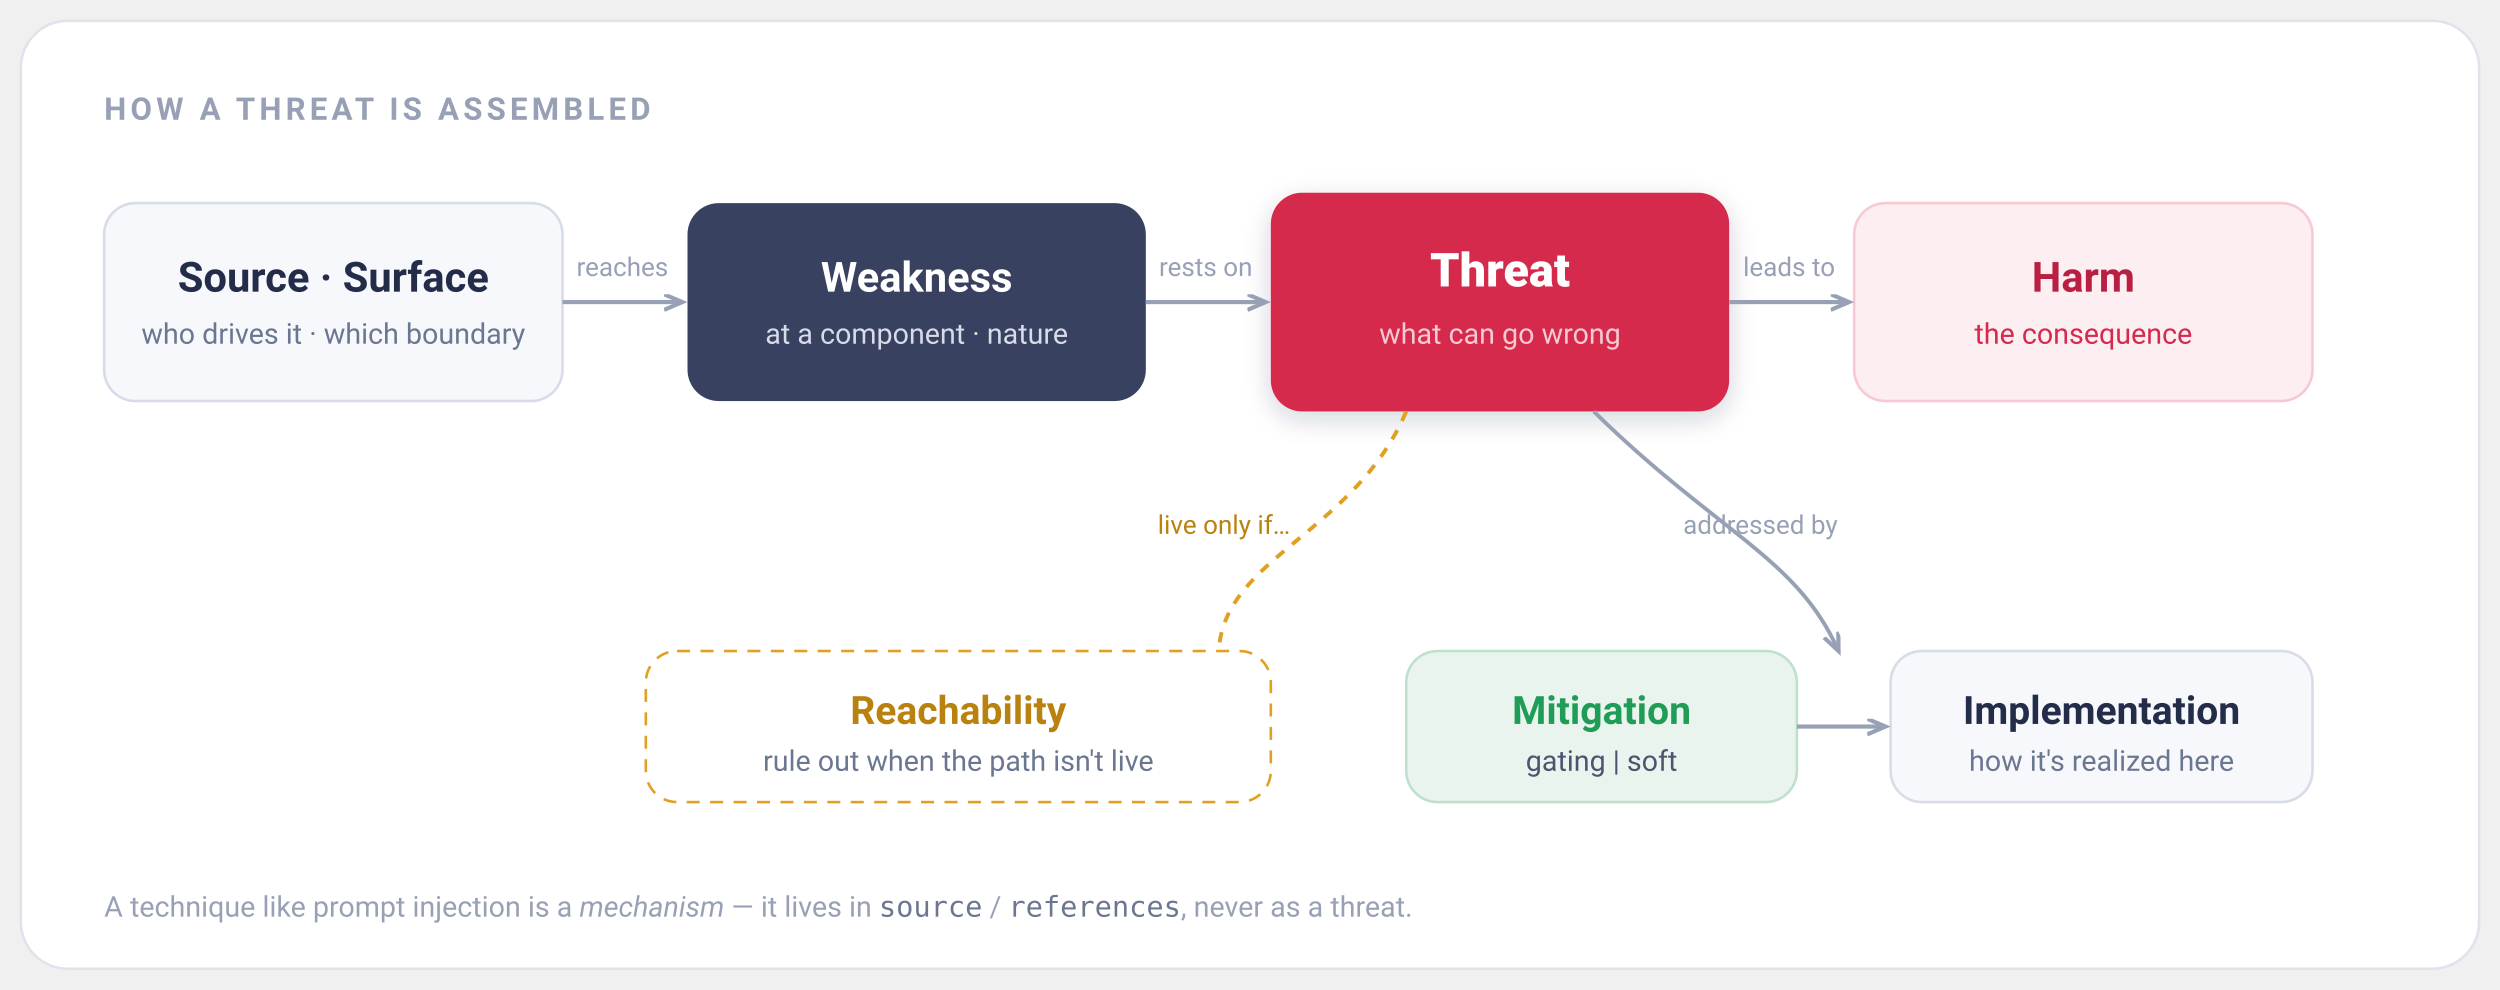
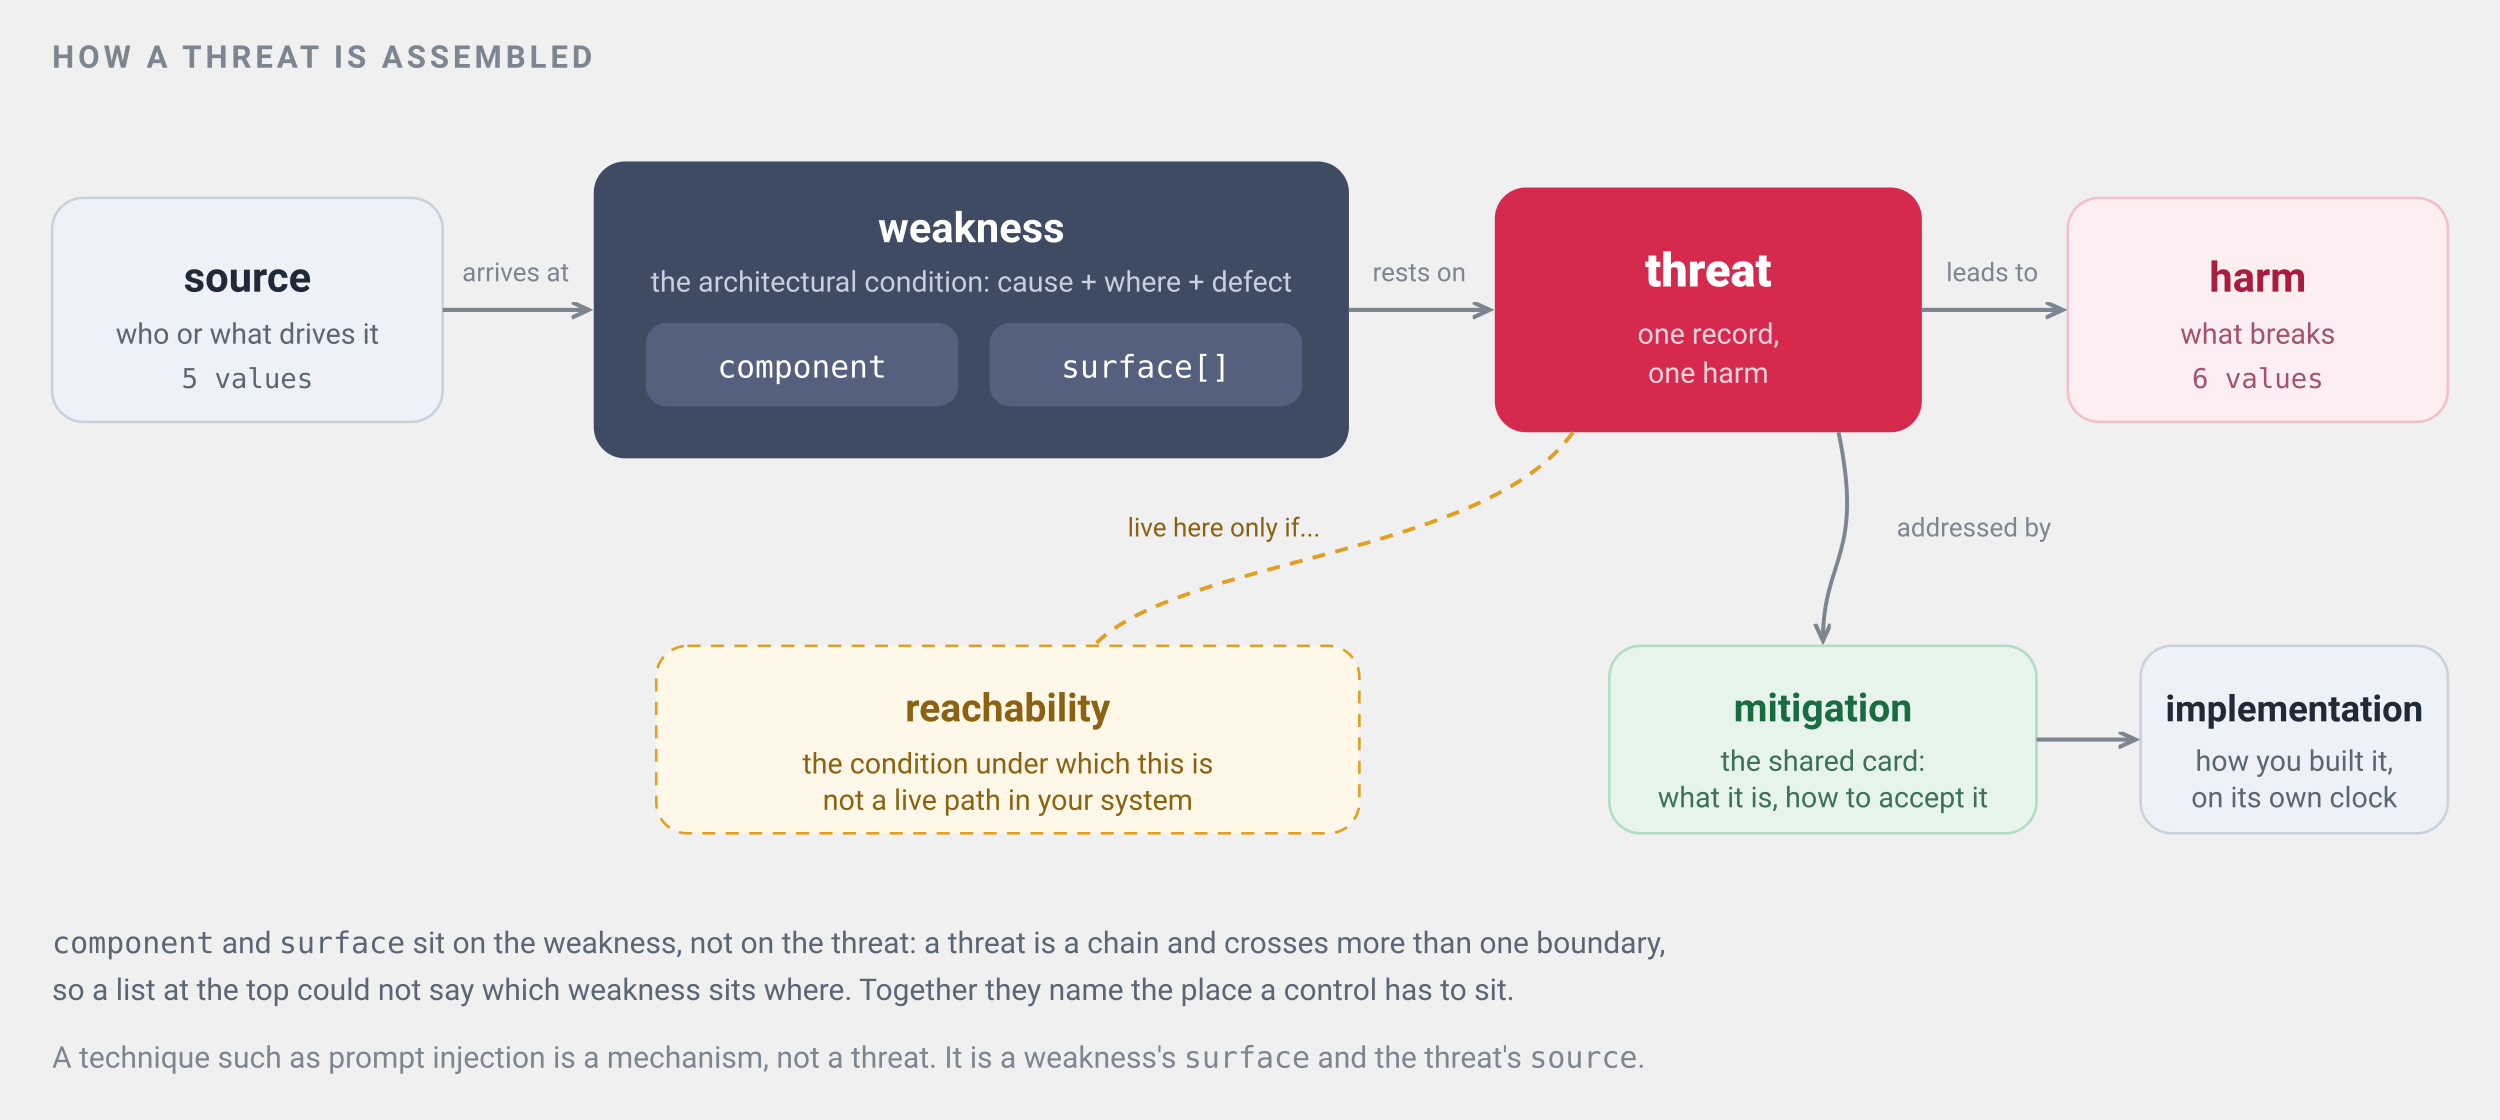
- <svg xmlns="http://www.w3.org/2000/svg" viewBox="0 0 960 380" font-family="-apple-system, 'Segoe UI', Roboto, sans-serif">
+ <svg xmlns="http://www.w3.org/2000/svg" viewBox="0 0 960 430" width="960" height="430" font-family="-apple-system, 'Segoe UI', Roboto, Helvetica, Arial, sans-serif" role="img" aria-label="How a threat is assembled: a source arrives over a surface at a weakness on a component, the threat rests on the weakness and leads to a harm, reachability rules it out and mitigations address it">
  <defs>
-     <marker id="arw" markerWidth="10" markerHeight="10" refX="7" refY="3" orient="auto" markerUnits="userSpaceOnUse">
-       <path d="M0,0 L7,3 L0,6" fill="none" stroke="#97a0b5" stroke-width="1.6" />
+     <marker id="ts-arw" markerWidth="9" markerHeight="9" refX="6.5" refY="3" orient="auto" markerUnits="userSpaceOnUse">
+       <path d="M0,0 L6.5,3 L0,6" fill="none" stroke="#7d8590" stroke-width="1.6" />
    </marker>
-     <filter id="sh" x="-20%" y="-20%" width="140%" height="150%">
-       <feDropShadow dx="0" dy="3" stdDeviation="5" flood-color="#17203a" flood-opacity="0.18" />
-     </filter>
  </defs>
-   <rect x="8" y="8" width="944" height="364" rx="18" fill="#ffffff" stroke="#dfe3ec" />
-   <text x="40" y="46" fill="#97a0b5" font-size="12" font-weight="700" letter-spacing="1.6">HOW A THREAT IS ASSEMBLED</text>
-   <rect x="40" y="78" width="176" height="76" rx="12" fill="#f6f8fc" stroke="#d7dce8" />
-   <text x="128" y="112" text-anchor="middle" fill="#232d4a" font-size="16" font-weight="700">Source · Surface</text>
-   <text x="128" y="132" text-anchor="middle" fill="#6b7690" font-size="11">who drives it · which boundary</text>
-   <rect x="264" y="78" width="176" height="76" rx="12" fill="#38415f" />
-   <text x="352" y="112" text-anchor="middle" fill="#ffffff" font-size="16" font-weight="700">Weakness</text>
-   <text x="352" y="132" text-anchor="middle" fill="#d7dce8" font-size="11">at a component · nature</text>
-   <rect x="488" y="74" width="176" height="84" rx="12" fill="#d6294e" filter="url(#sh)" />
-   <text x="576" y="110" text-anchor="middle" fill="#ffffff" font-size="18" font-weight="800">Threat</text>
-   <text x="576" y="132" text-anchor="middle" fill="#f6c9d3" font-size="11">what can go wrong</text>
-   <rect x="712" y="78" width="176" height="76" rx="12" fill="#fdeef1" stroke="#f6c9d3" />
-   <text x="800" y="112" text-anchor="middle" fill="#b81f42" font-size="16" font-weight="700">Harm</text>
-   <text x="800" y="132" text-anchor="middle" fill="#d6294e" font-size="11">the consequence</text>
-   <line x1="216" y1="116" x2="262" y2="116" stroke="#97a0b5" stroke-width="1.6" marker-end="url(#arw)" />
-   <text x="239" y="106" text-anchor="middle" fill="#97a0b5" font-size="10">reaches</text>
-   <line x1="440" y1="116" x2="486" y2="116" stroke="#97a0b5" stroke-width="1.6" marker-end="url(#arw)" />
-   <text x="463" y="106" text-anchor="middle" fill="#97a0b5" font-size="10">rests on</text>
-   <line x1="664" y1="116" x2="710" y2="116" stroke="#97a0b5" stroke-width="1.6" marker-end="url(#arw)" />
-   <text x="687" y="106" text-anchor="middle" fill="#97a0b5" font-size="10">leads to</text>
-   <path d="M540,158 C520,205 470,214 468,250" fill="none" stroke="#e0a021" stroke-width="1.5" stroke-dasharray="4 4" />
-   <path d="M612,158 C660,205 690,214 706,250" fill="none" stroke="#97a0b5" stroke-width="1.5" marker-end="url(#arw)" />
-   <text x="470" y="205" text-anchor="middle" fill="#b9820f" font-size="10">live only if…</text>
-   <text x="676" y="205" text-anchor="middle" fill="#97a0b5" font-size="10">addressed by</text>
-   <rect x="248" y="250" width="240" height="58" rx="12" fill="#ffffff" stroke="#e0a021" stroke-dasharray="5 4" />
-   <text x="368" y="278" text-anchor="middle" fill="#b9820f" font-size="15" font-weight="700">Reachability</text>
-   <text x="368" y="296" text-anchor="middle" fill="#6b7690" font-size="11">rule out when the path isn't live</text>
-   <rect x="540" y="250" width="150" height="58" rx="12" fill="#eaf4ee" stroke="#bfe0cc" />
-   <text x="615" y="278" text-anchor="middle" fill="#1f9d57" font-size="15" font-weight="700">Mitigation</text>
-   <text x="615" y="296" text-anchor="middle" fill="#4a5570" font-size="11">gating | soft</text>
-   <rect x="726" y="250" width="162" height="58" rx="12" fill="#f6f8fc" stroke="#d7dce8" />
-   <text x="807" y="278" text-anchor="middle" fill="#232d4a" font-size="15" font-weight="700">Implementation</text>
-   <text x="807" y="296" text-anchor="middle" fill="#6b7690" font-size="11">how it's realized here</text>
-   <line x1="690" y1="279" x2="724" y2="279" stroke="#97a0b5" stroke-width="1.6" marker-end="url(#arw)" />
-   <text x="40" y="352" fill="#97a0b5" font-size="11">A technique like prompt injection is a <tspan font-style="italic">mechanism</tspan> — it lives in <tspan font-family="ui-monospace, monospace" fill="#6b7690">source</tspan> / <tspan font-family="ui-monospace, monospace" fill="#6b7690">references</tspan>, never as a threat.</text>
+   <text x="20" y="26" fill="#7d8590" font-size="12" font-weight="700" letter-spacing="1.5">HOW A THREAT IS ASSEMBLED</text>
+   <rect x="20" y="76" width="150" height="86" rx="12" fill="#eef1f7" stroke="#c9d1dc" />
+   <text x="95" y="112" text-anchor="middle" fill="#1f2937" font-size="16" font-weight="700">source</text>
+   <text x="95" y="132" text-anchor="middle" fill="#5b6675" font-size="11">who or what drives it</text>
+   <text x="95" y="149" text-anchor="middle" fill="#5b6675" font-size="10.5" font-family="ui-monospace, SFMono-Regular, Consolas, monospace">5 values</text>
+   <rect x="228" y="62" width="290" height="114" rx="12" fill="#3f4a63" />
+   <text x="373" y="93" text-anchor="middle" fill="#ffffff" font-size="16" font-weight="700">weakness</text>
+   <text x="373" y="112" text-anchor="middle" fill="#c8cfdd" font-size="11">the architectural condition: cause + where + defect</text>
+   <rect x="248" y="124" width="120" height="32" rx="8" fill="#54607d" />
+   <text x="308" y="145" text-anchor="middle" fill="#ffffff" font-size="12" font-family="ui-monospace, SFMono-Regular, Consolas, monospace">component</text>
+   <rect x="380" y="124" width="120" height="32" rx="8" fill="#54607d" />
+   <text x="440" y="145" text-anchor="middle" fill="#ffffff" font-size="12" font-family="ui-monospace, SFMono-Regular, Consolas, monospace">surface[]</text>
+   <rect x="574" y="72" width="164" height="94" rx="12" fill="#d6294e" />
+   <text x="656" y="110" text-anchor="middle" fill="#ffffff" font-size="18" font-weight="800">threat</text>
+   <text x="656" y="132" text-anchor="middle" fill="#f8d3db" font-size="11">one record,</text>
+   <text x="656" y="147" text-anchor="middle" fill="#f8d3db" font-size="11">one harm</text>
+   <rect x="794" y="76" width="146" height="86" rx="12" fill="#fdeef1" stroke="#f2bfcb" />
+   <text x="867" y="112" text-anchor="middle" fill="#a81d3e" font-size="16" font-weight="700">harm</text>
+   <text x="867" y="132" text-anchor="middle" fill="#a3536b" font-size="11">what breaks</text>
+   <text x="867" y="149" text-anchor="middle" fill="#a3536b" font-size="10.5" font-family="ui-monospace, SFMono-Regular, Consolas, monospace">6 values</text>
+   <line x1="170" y1="119" x2="226" y2="119" stroke="#7d8590" stroke-width="1.6" marker-end="url(#ts-arw)" />
+   <text x="198" y="108" text-anchor="middle" fill="#7d8590" font-size="10">arrives at</text>
+   <line x1="518" y1="119" x2="572" y2="119" stroke="#7d8590" stroke-width="1.6" marker-end="url(#ts-arw)" />
+   <text x="545" y="108" text-anchor="middle" fill="#7d8590" font-size="10">rests on</text>
+   <line x1="738" y1="119" x2="792" y2="119" stroke="#7d8590" stroke-width="1.6" marker-end="url(#ts-arw)" />
+   <text x="765" y="108" text-anchor="middle" fill="#7d8590" font-size="10">leads to</text>
+   <path d="M604,166 C570,214 452,214 420,248" fill="none" stroke="#e0a021" stroke-width="1.5" stroke-dasharray="5 4" />
+   <text x="470" y="206" text-anchor="middle" fill="#8a6212" font-size="10">live here only if...</text>
+   <path d="M706,166 C716,214 700,214 700,246" fill="none" stroke="#7d8590" stroke-width="1.5" marker-end="url(#ts-arw)" />
+   <text x="758" y="206" text-anchor="middle" fill="#7d8590" font-size="10">addressed by</text>
+   <rect x="252" y="248" width="270" height="72" rx="12" fill="#fff8e8" stroke="#e0a021" stroke-dasharray="5 4" />
+   <text x="387" y="277" text-anchor="middle" fill="#8a6212" font-size="15" font-weight="700">reachability</text>
+   <text x="387" y="297" text-anchor="middle" fill="#8a6212" font-size="11">the condition under which this is</text>
+   <text x="387" y="311" text-anchor="middle" fill="#8a6212" font-size="11">not a live path in your system</text>
+   <rect x="618" y="248" width="164" height="72" rx="12" fill="#e7f4ec" stroke="#b3dcc4" />
+   <text x="700" y="277" text-anchor="middle" fill="#186c40" font-size="15" font-weight="700">mitigation</text>
+   <text x="700" y="296" text-anchor="middle" fill="#3d7256" font-size="11">the shared card:</text>
+   <text x="700" y="310" text-anchor="middle" fill="#3d7256" font-size="11">what it is, how to accept it</text>
+   <rect x="822" y="248" width="118" height="72" rx="12" fill="#eef1f7" stroke="#c9d1dc" />
+   <text x="881" y="277" text-anchor="middle" fill="#1f2937" font-size="14" font-weight="700">implementation</text>
+   <text x="881" y="296" text-anchor="middle" fill="#5b6675" font-size="11">how you built it,</text>
+   <text x="881" y="310" text-anchor="middle" fill="#5b6675" font-size="11">on its own clock</text>
+   <line x1="782" y1="284" x2="820" y2="284" stroke="#7d8590" stroke-width="1.6" marker-end="url(#ts-arw)" />
+   <text x="20" y="366" fill="#5b6675" font-size="11.5">
+     <tspan font-family="ui-monospace, SFMono-Regular, Consolas, monospace">component</tspan> and <tspan font-family="ui-monospace, SFMono-Regular, Consolas, monospace">surface</tspan> sit on the weakness, not on the threat: a threat is a chain and crosses more than one boundary,</text>
+   <text x="20" y="384" fill="#5b6675" font-size="11.5">so a list at the top could not say which weakness sits where. Together they name the place a control has to sit.</text>
+   <text x="20" y="410" fill="#7d8590" font-size="11.5">A technique such as prompt injection is a mechanism, not a threat. It is a weakness's <tspan font-family="ui-monospace, SFMono-Regular, Consolas, monospace">surface</tspan> and the threat's <tspan font-family="ui-monospace, SFMono-Regular, Consolas, monospace">source</tspan>.</text>
</svg>
